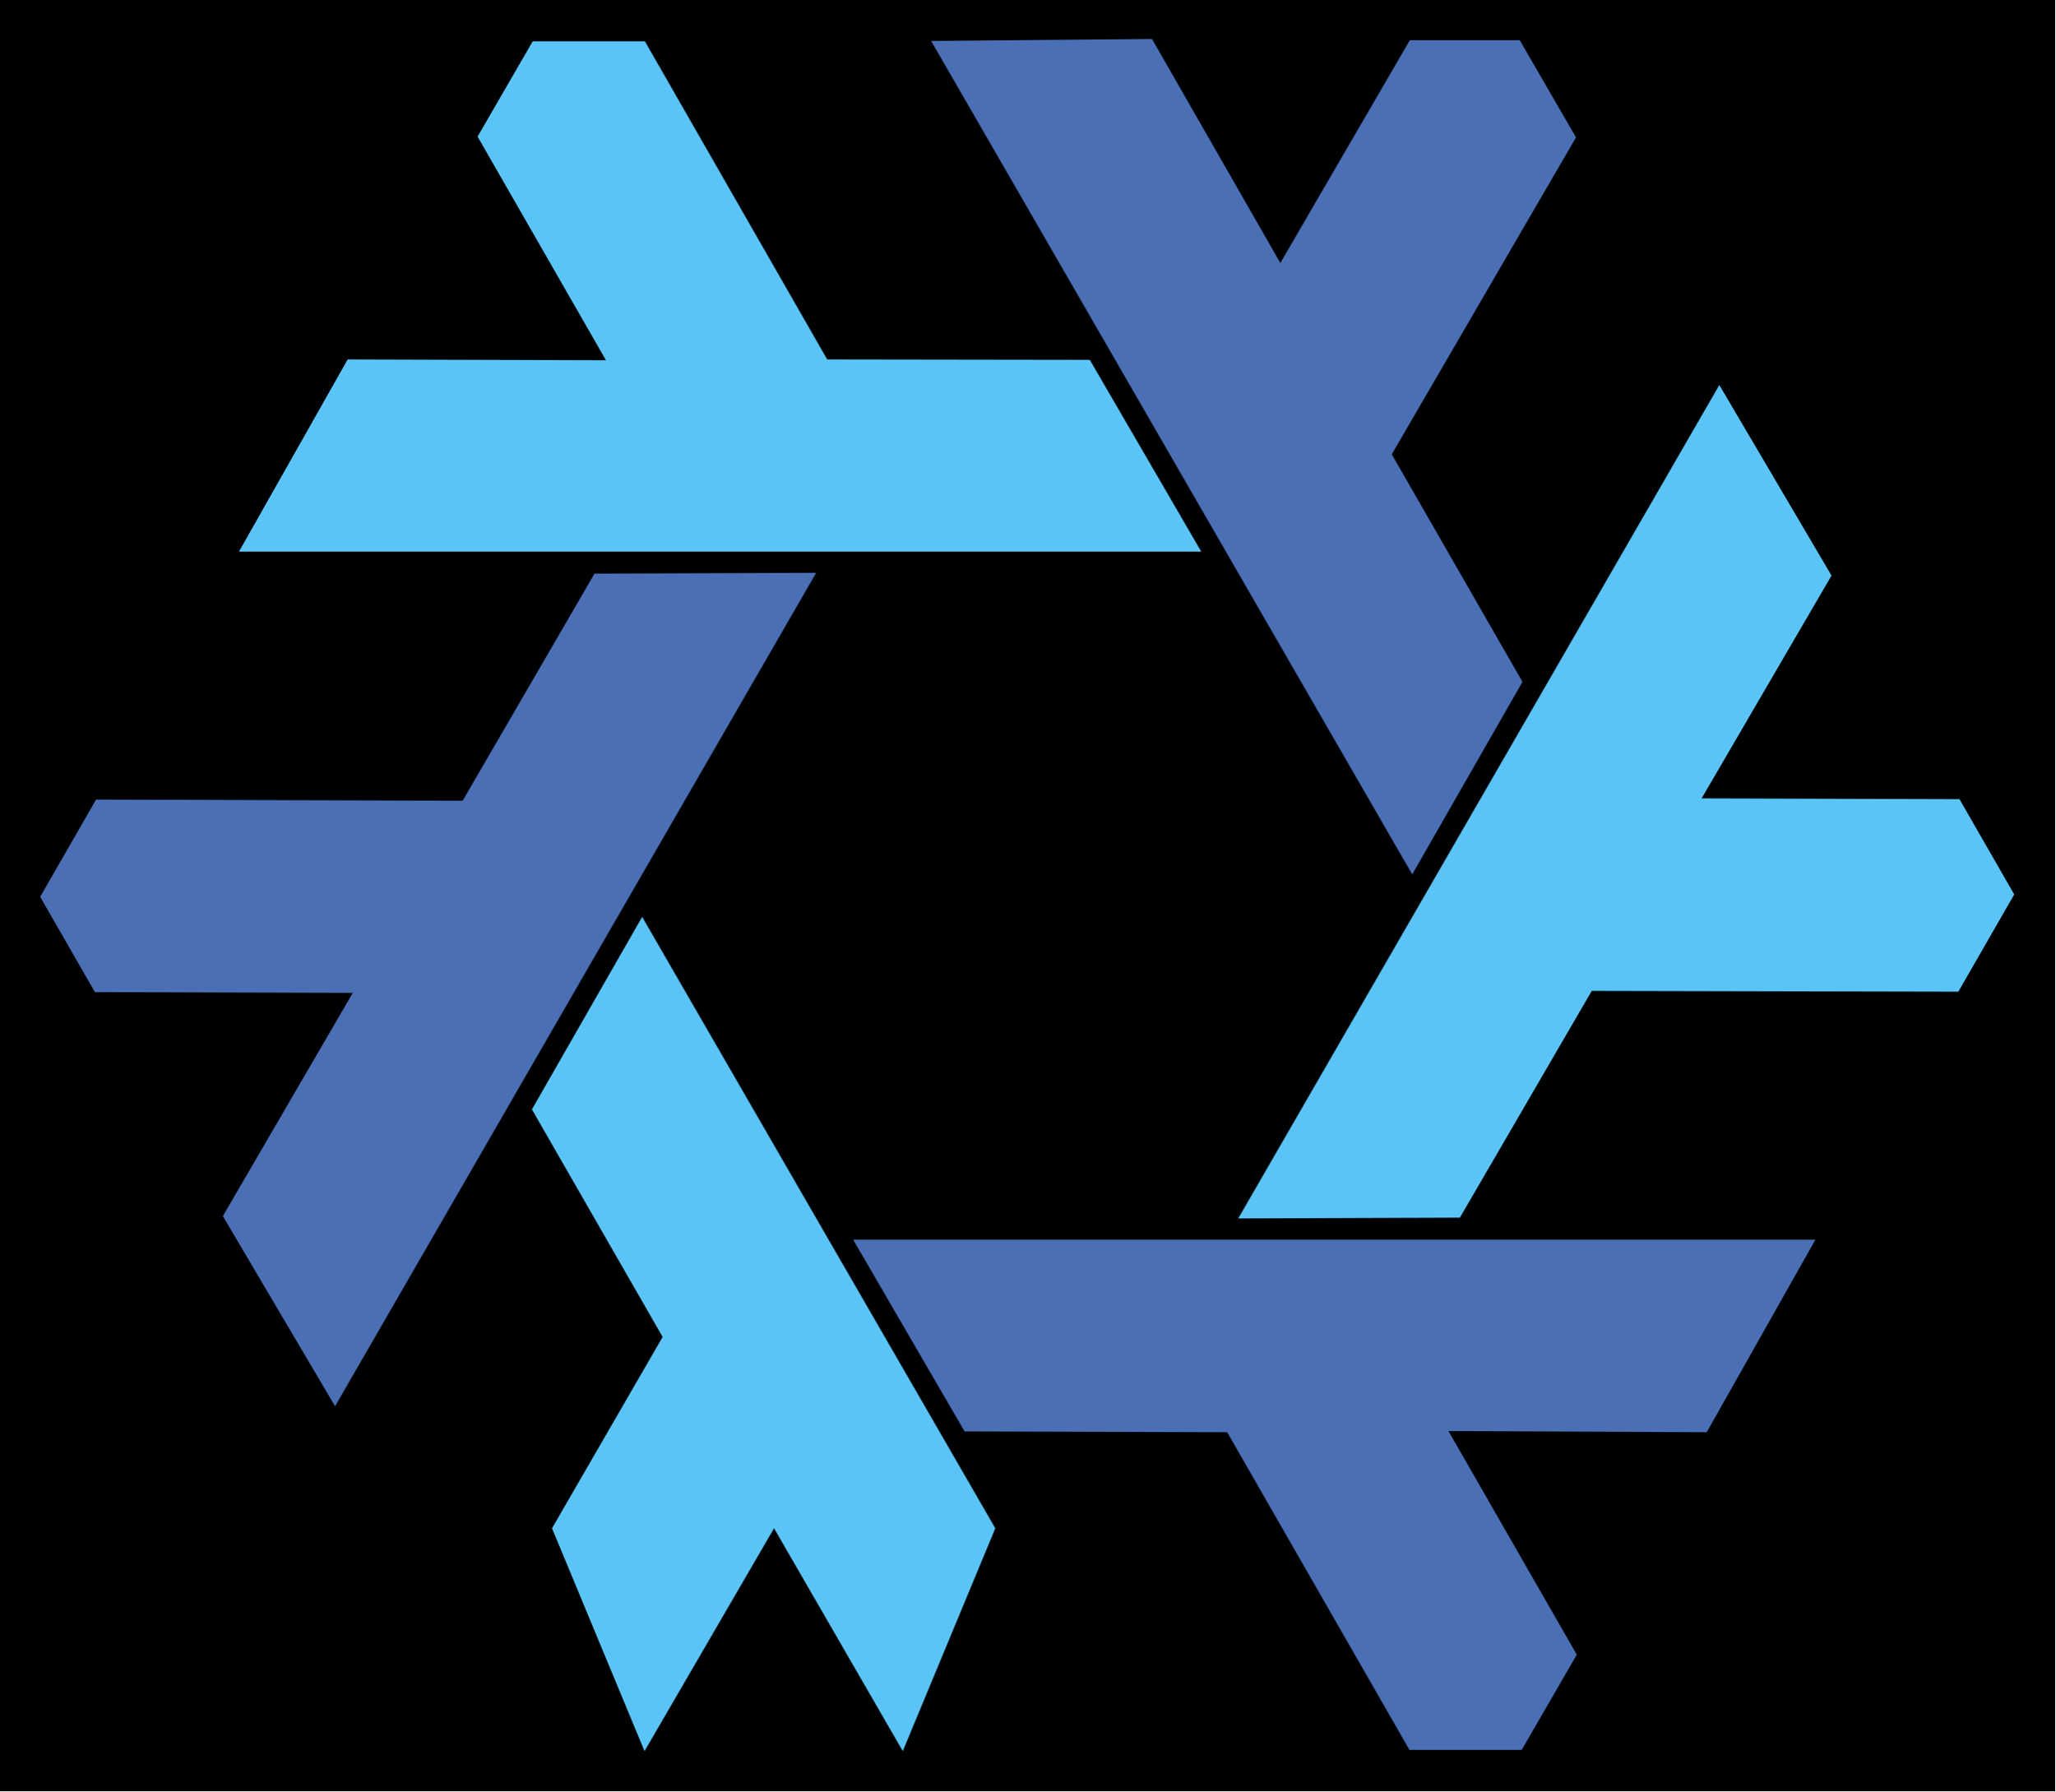
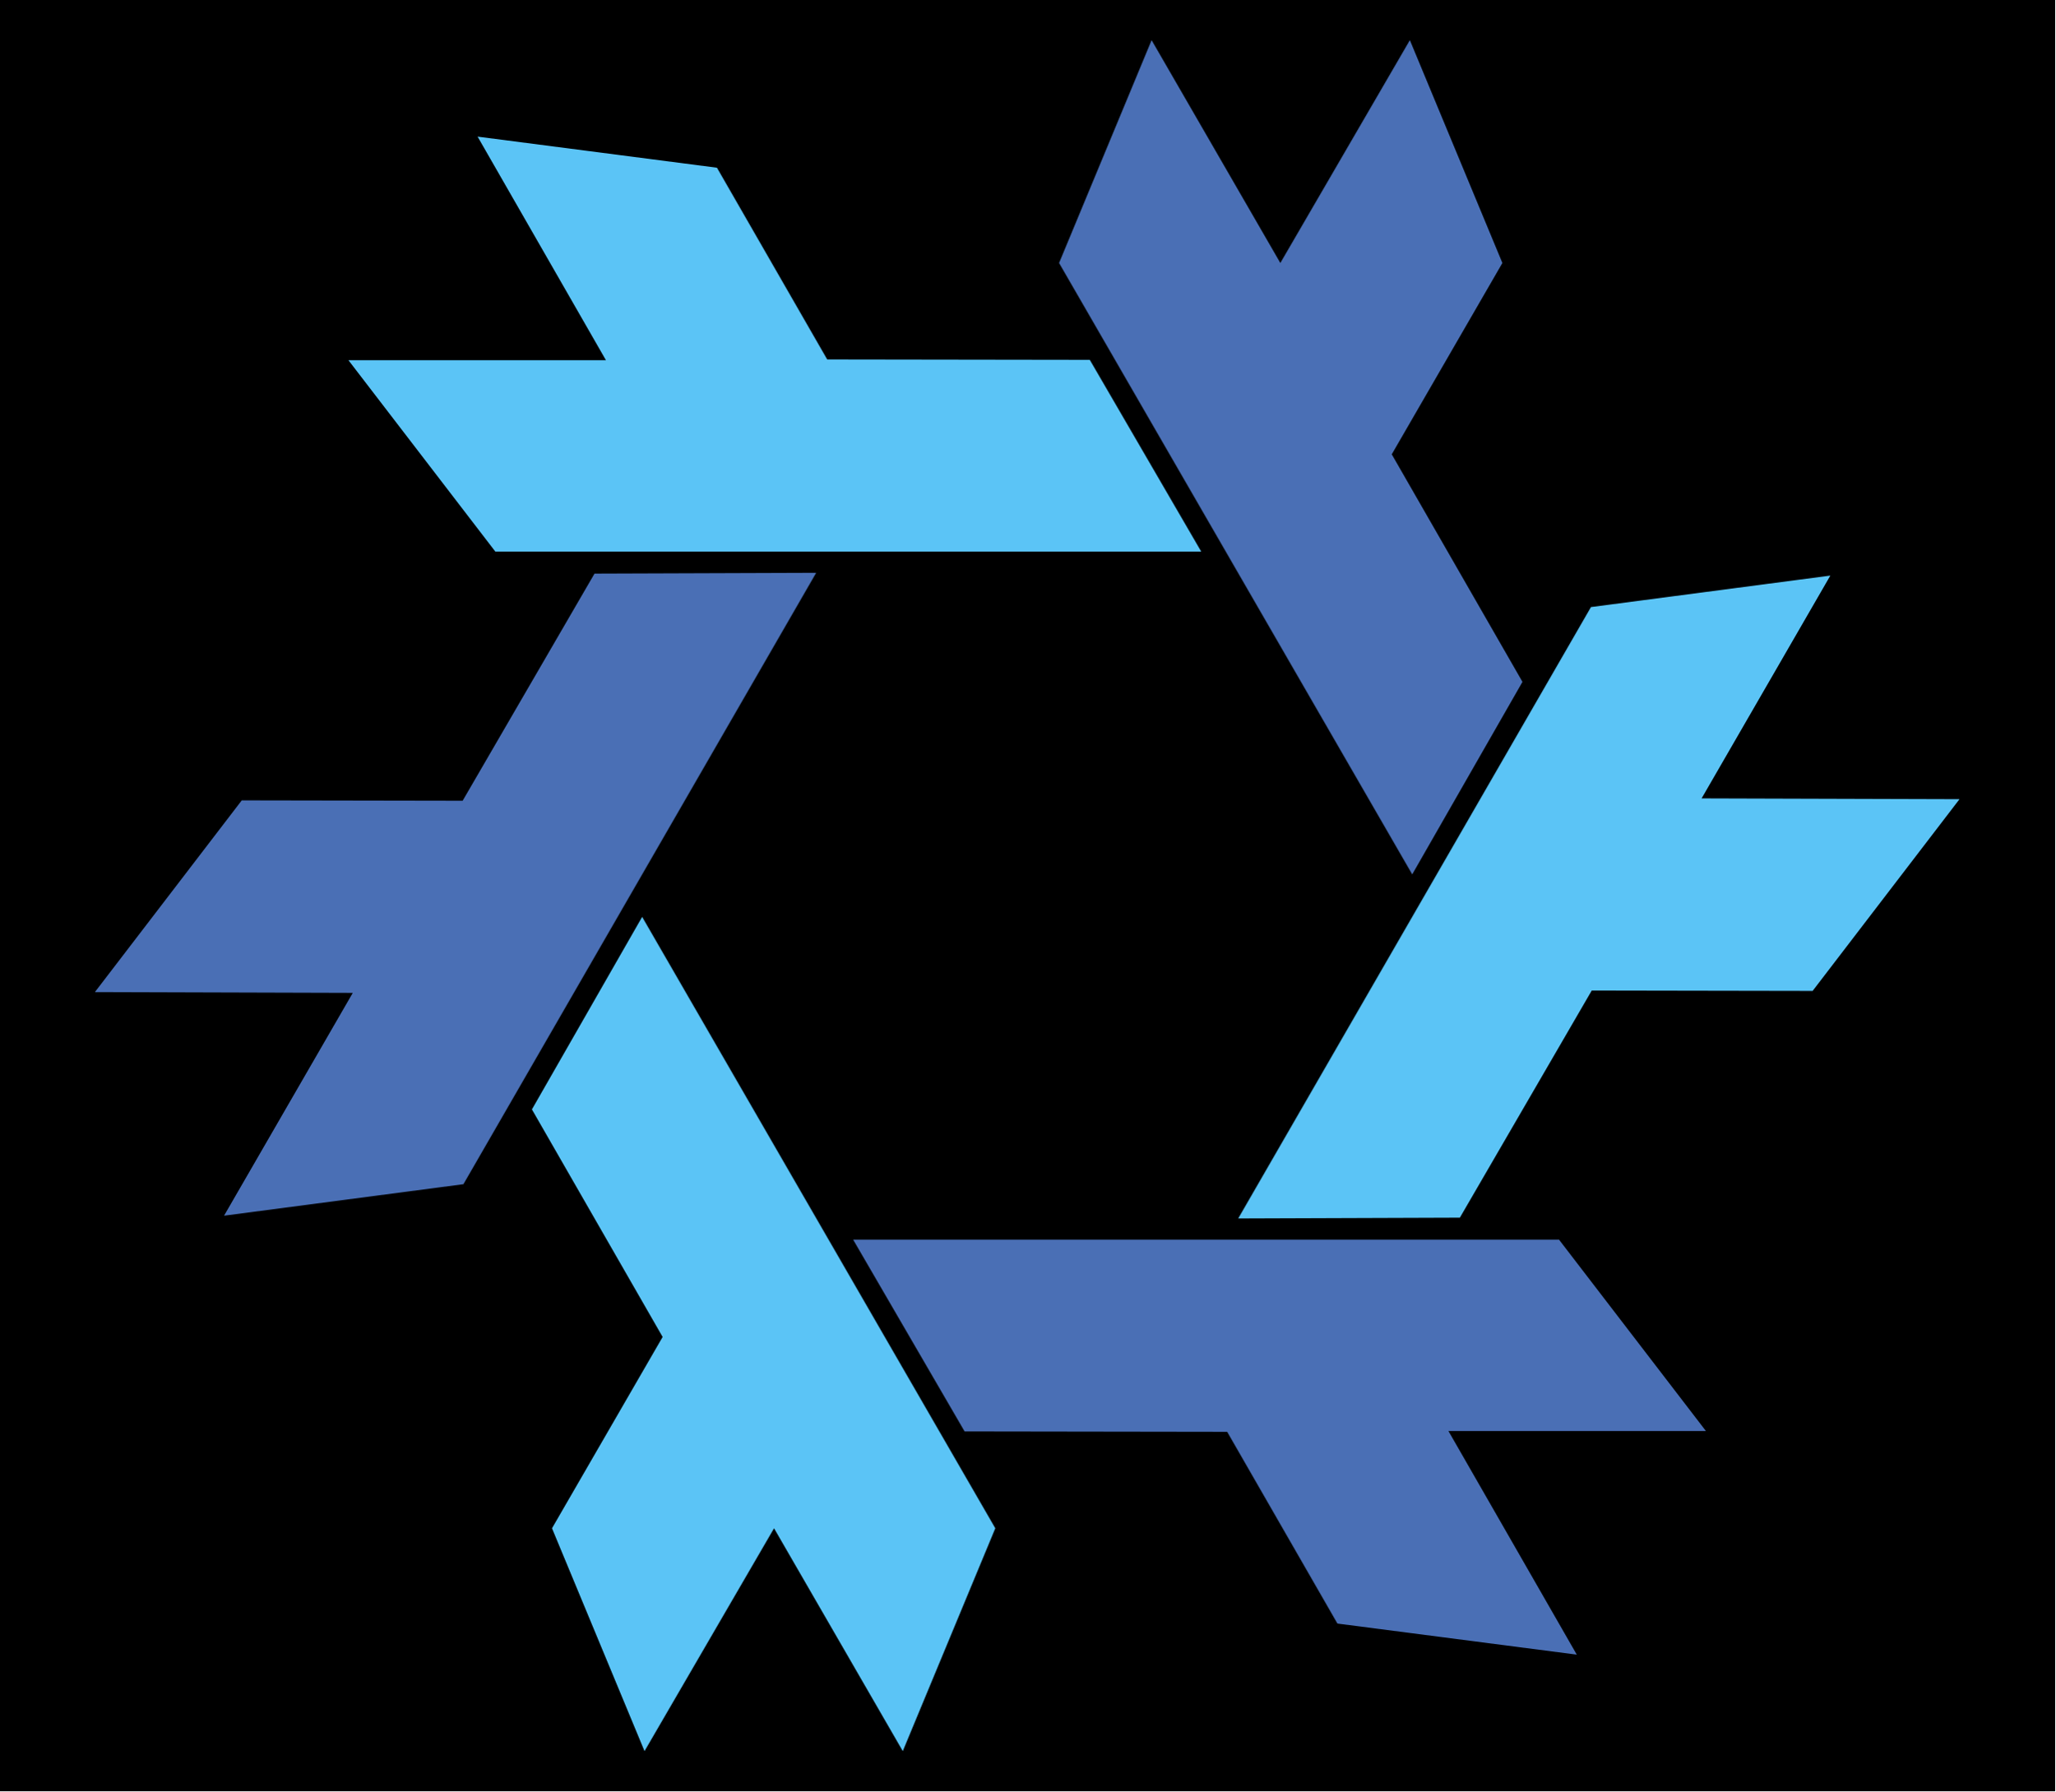
<svg xmlns="http://www.w3.org/2000/svg" viewBox="-10 -10 522 455">
  <rect x="-10" y="-10" width="522" height="455" fill="#000" />
  <g>
    <path fill="#5bc4f6" d="M 153.1,222.9 L 242.8,378.2 L 219.3,434.8 L 186.6,378.2 L 153.7,434.8 L 130.2,378.2 L 158.3,329.6 L 125.1,271.8 Z" />
-     <path fill="#5bc4f6" d="M 295.1,130.1 L 50.7,130.1 L 78.3,81.3 L 143.9,81.5 L 111.3,24.7 L 125.3,0.5 L 153.8,0.5 L 200.1,81.3 L 266.8,81.4 Z" />
-     <path fill="#5bc4f6" d="M 304.5,299.5 L 426.7,87.8 L 455.2,136.2 L 422.2,192.8 L 487.7,193.0 L 501.6,217.2 L 487.4,241.9 L 394.3,241.7 L 360.8,299.3 Z" />
-     <path fill="#4a6fb5" d="M 197.3,135.5 L 75.1,347.2 L 46.6,298.9 L 79.6,242.2 L 14.1,242.0 L 0.2,217.8 L 14.4,193.1 L 107.5,193.4 L 141.0,135.7 Z" />
-     <path fill="#4a6fb5" d="M 348.7,212.1 L 226.5,0.4 L 282.6,-0.1 L 315.2,56.8 L 348.1,0.2 L 376.0,0.2 L 390.3,24.9 L 343.5,105.4 L 376.7,163.2 Z" />
-     <path fill="#4a6fb5" d="M 206.7,304.9 L 451.1,304.9 L 423.5,353.8 L 357.9,353.5 L 390.5,410.3 L 376.5,434.5 L 348.0,434.5 L 301.7,353.8 L 235.0,353.6 Z" />
+     <path fill="#5bc4f6" d="M 295.1,130.1 L 115.8,130.1 L 78.5,81.5 L 143.9,81.5 L 111.3,24.7 L 172.1,32.6 L 200.1,81.3 L 266.8,81.4 Z" />
+     <path fill="#5bc4f6" d="M 304.5,299.5 L 394.1,144.2 L 454.9,136.2 L 422.2,192.8 L 487.7,193.0 L 450.4,241.7 L 394.3,241.6 L 360.8,299.3 Z" />
+     <path fill="#4a6fb5" d="M 197.3,135.5 L 107.7,290.8 L 46.9,298.8 L 79.6,242.2 L 14.1,242.0 L 51.4,193.3 L 107.5,193.4 L 141.0,135.7 Z" />
+     <path fill="#4a6fb5" d="M 348.7,212.1 L 259.0,56.8 L 282.5,0.2 L 315.2,56.8 L 348.1,0.2 L 371.6,56.8 L 343.5,105.4 L 376.7,163.2 Z" />
+     <path fill="#4a6fb5" d="M 206.7,304.9 L 386.0,304.9 L 423.3,353.5 L 357.9,353.5 L 390.5,410.3 L 329.7,402.4 L 301.7,353.7 L 235.0,353.6 Z" />
  </g>
</svg>
